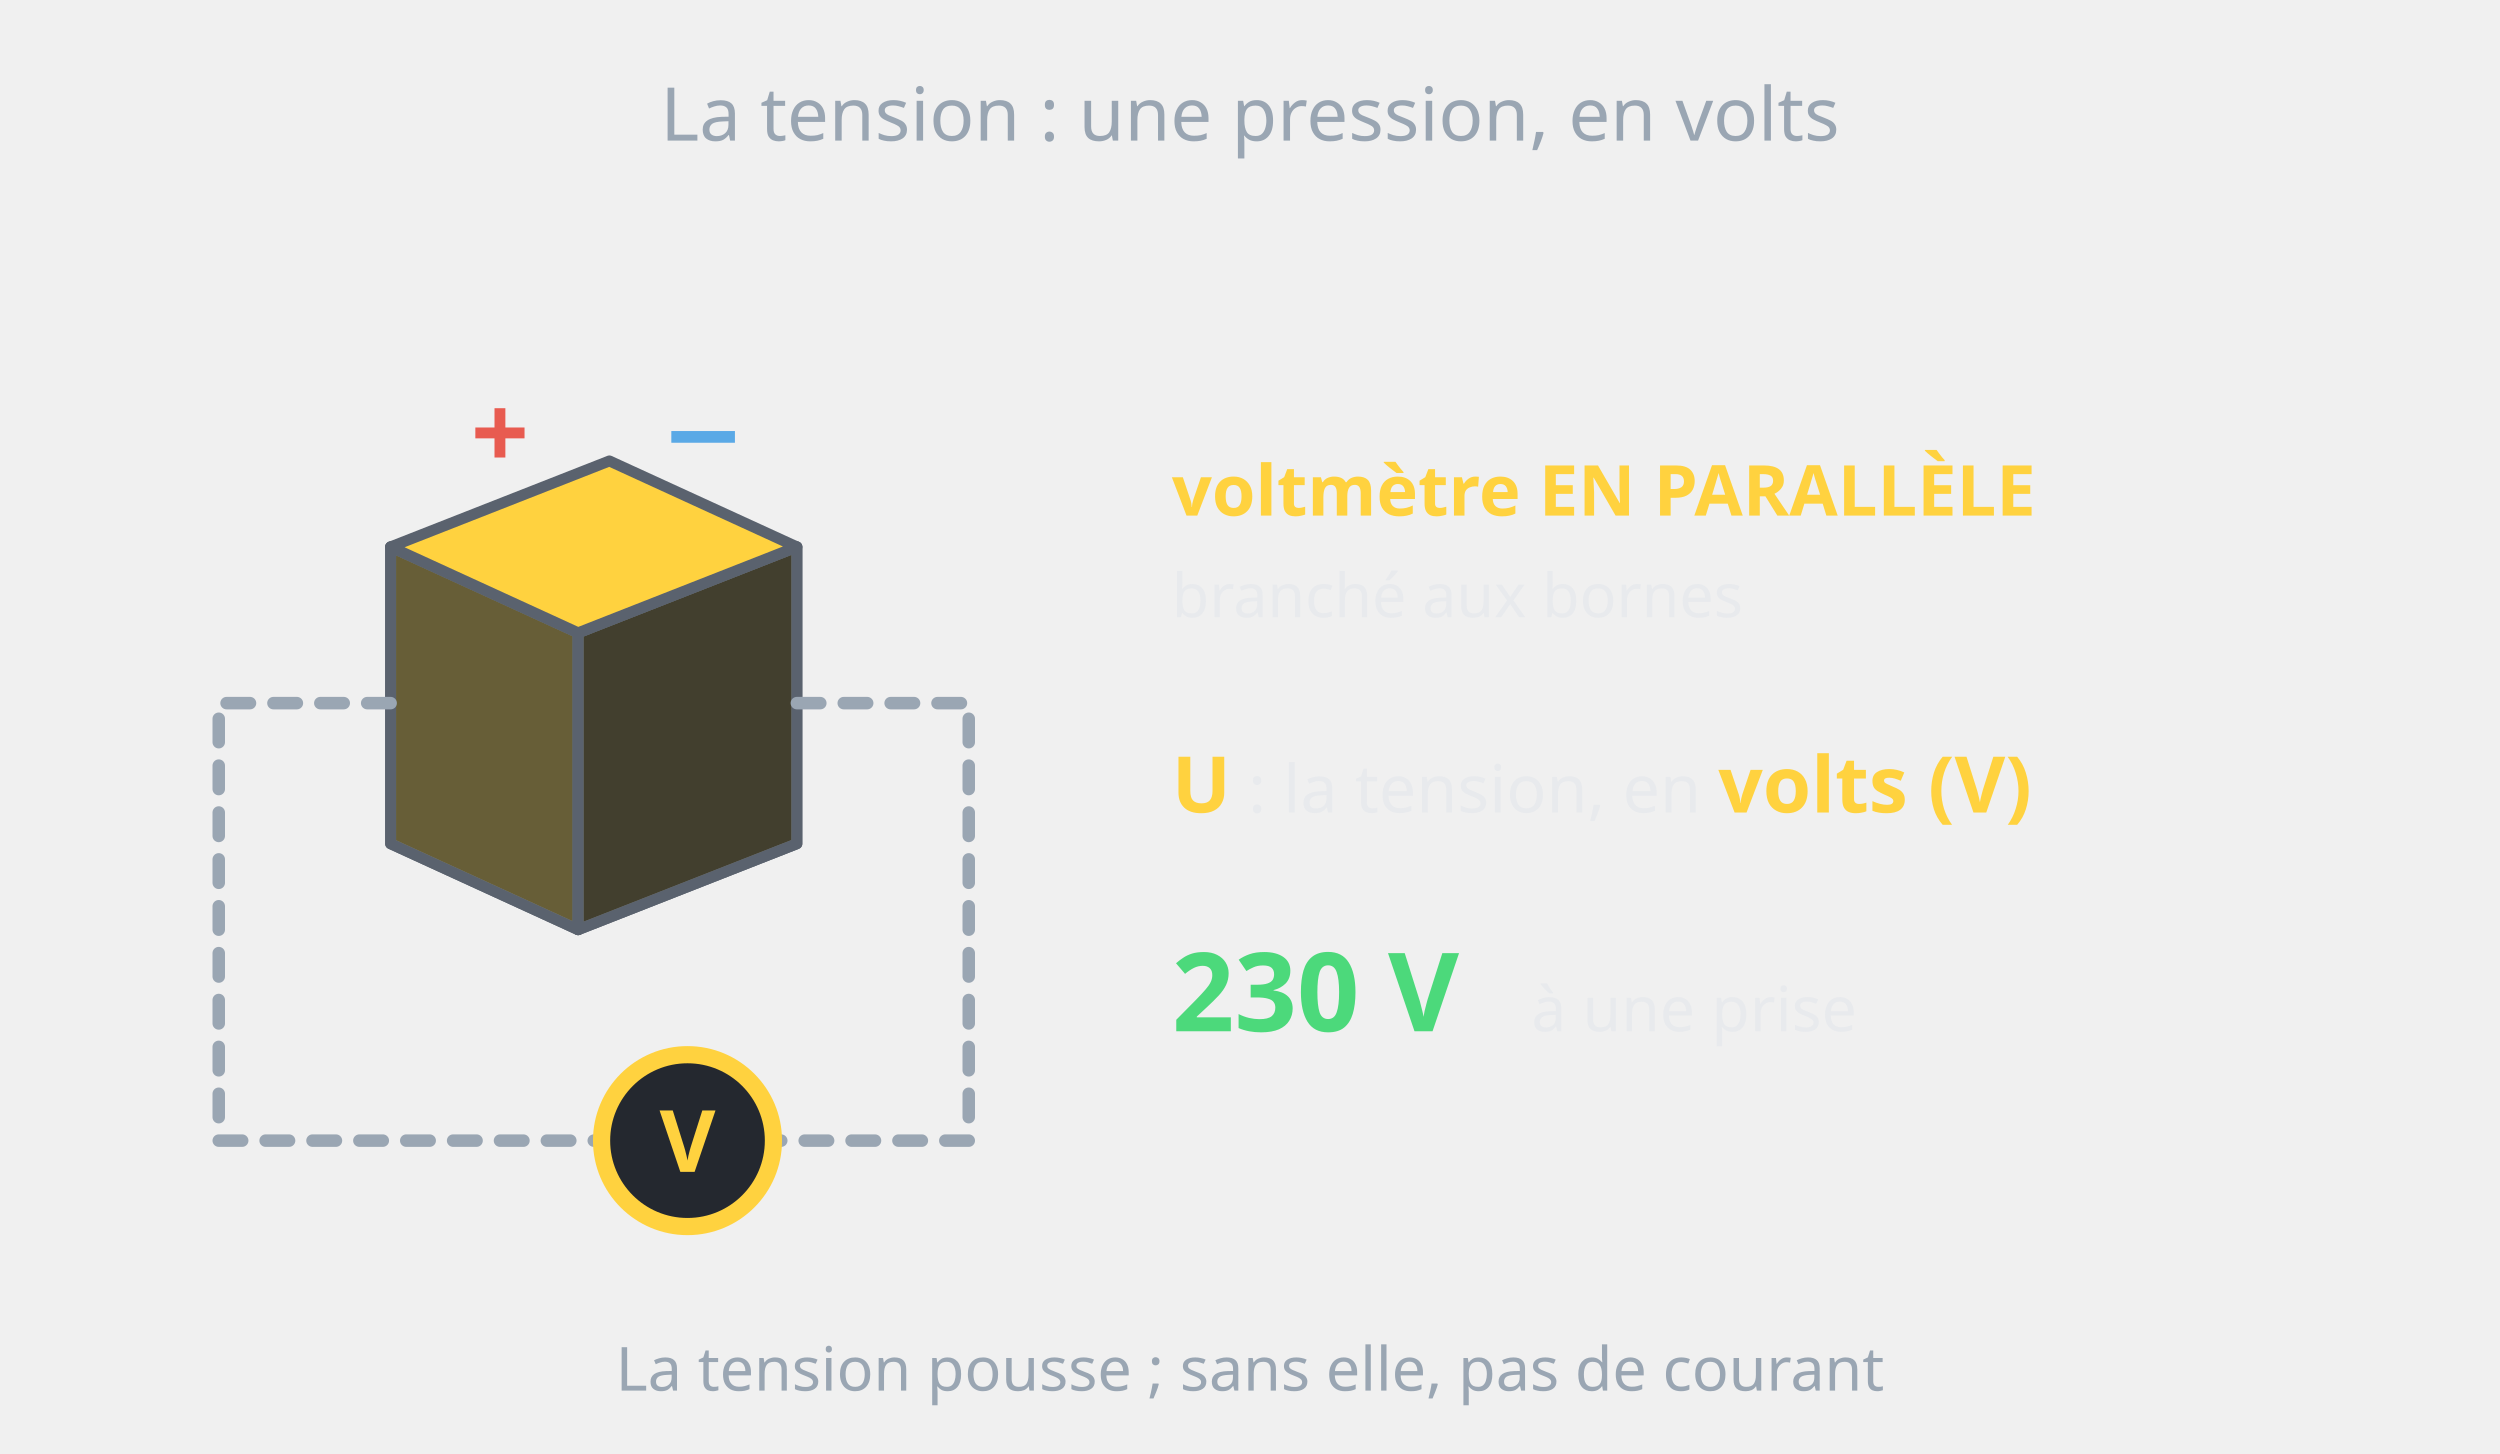
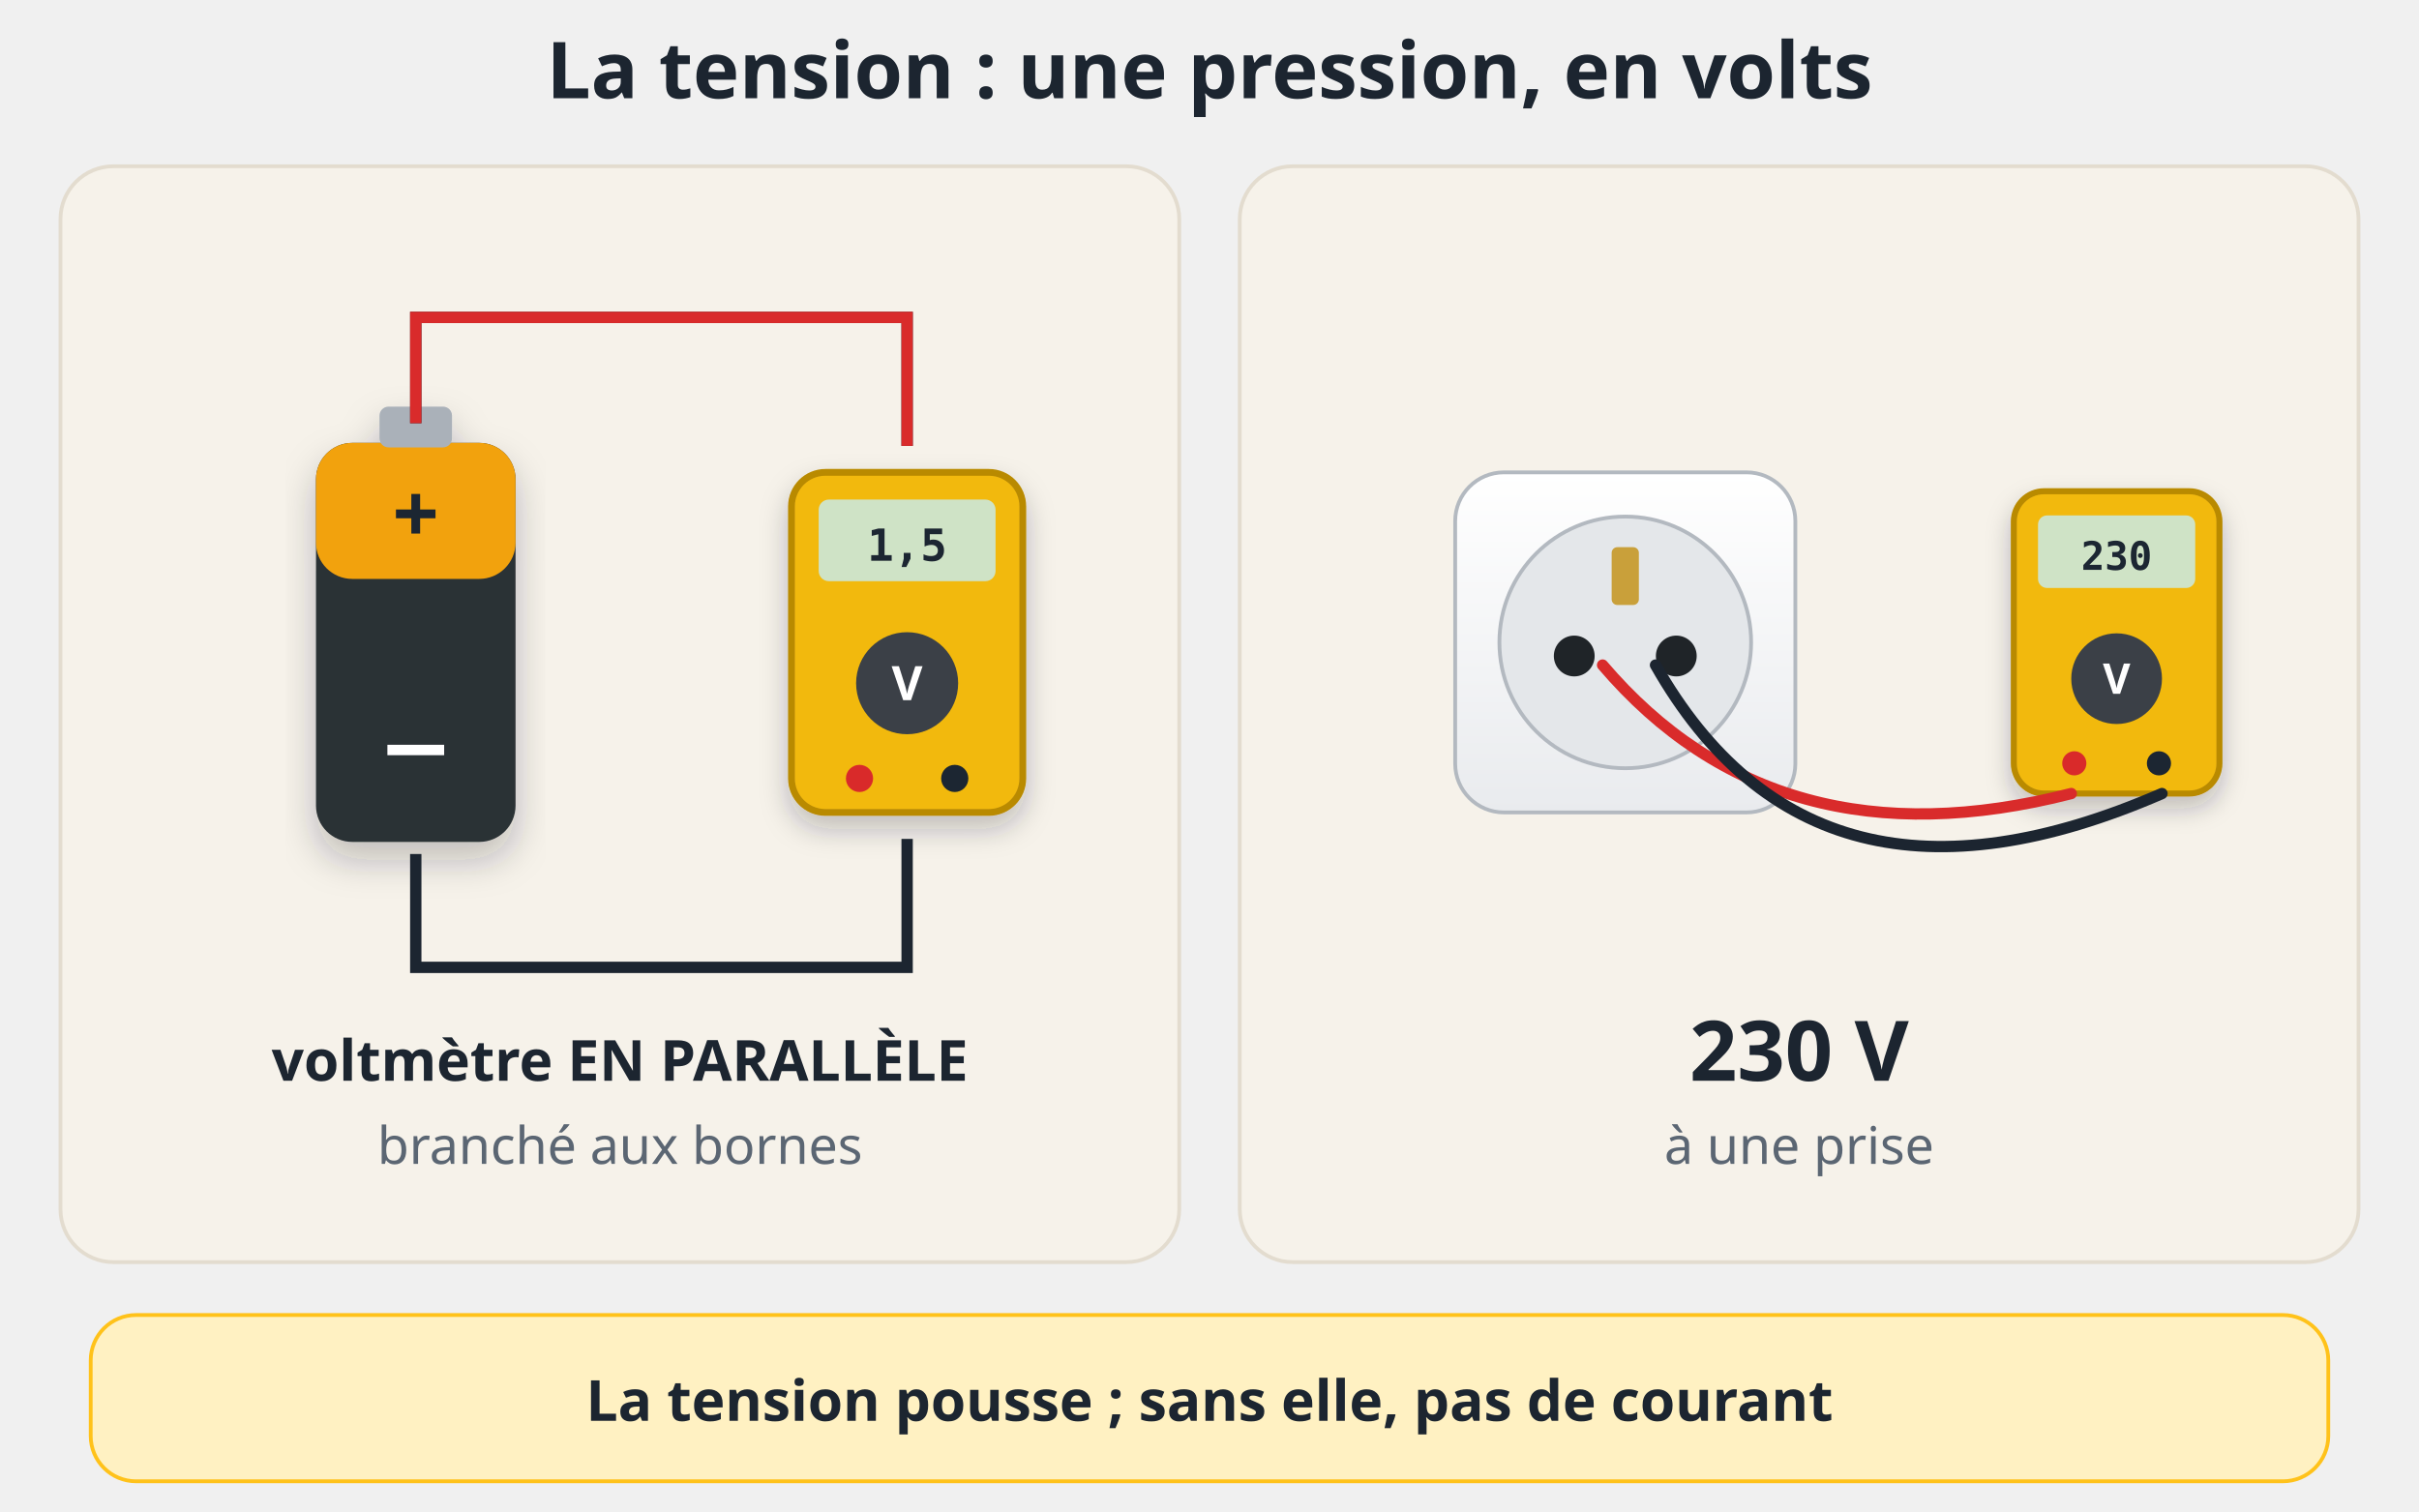
- <svg xmlns="http://www.w3.org/2000/svg" viewBox="0 0 320 186" font-family="'Segoe UI',system-ui,sans-serif" role="img" aria-label="La tension est la pression qui pousse les électrons, en volts ; le voltmètre se branche en parallèle, aux bornes ; une prise délivre 230 V">
-   <text x="160" y="18" text-anchor="middle" font-size="9.5" fill="#9aa6b3" font-weight="normal">La tension : une pression, en volts</text>
-   <polygon points="50,70 74,81 74,119 50,108" fill="#262c34" stroke="#5a626e" stroke-width="1.4" stroke-linejoin="round" />
-   <polygon points="50,70 74,81 74,119 50,108" fill="#ffd23f" fill-opacity="0.3" stroke="#5a626e" stroke-width="1.4" stroke-linejoin="round" />
-   <polygon points="74,81 102,70 102,108 74,119" fill="#1f242b" stroke="#5a626e" stroke-width="1.4" stroke-linejoin="round" />
-   <polygon points="74,81 102,70 102,108 74,119" fill="#ffd23f" fill-opacity="0.16" stroke="#5a626e" stroke-width="1.4" stroke-linejoin="round" />
-   <polygon points="50,70 78,59 102,70 74,81" fill="#ffd23f" stroke="#5a626e" stroke-width="1.4" stroke-linejoin="round" />
-   <text x="64" y="60" text-anchor="middle" font-size="13" fill="#e85b50" font-weight="bold">+</text>
-   <text x="90" y="60" text-anchor="middle" font-size="13" fill="#5aa9e6" font-weight="bold">−</text>
-   <polyline points="50,90 28,90 28,146 76,146" fill="none" stroke="#9aa6b3" stroke-width="1.6" stroke-linecap="round" stroke-linejoin="round" stroke-dasharray="3 3" />
-   <polyline points="102,90 124,90 124,146 100,146" fill="none" stroke="#9aa6b3" stroke-width="1.6" stroke-linecap="round" stroke-linejoin="round" stroke-dasharray="3 3" />
-   <circle cx="88" cy="146" r="11" fill="#24282f" stroke="#ffd23f" stroke-width="2.2" />
-   <text x="88" y="150" text-anchor="middle" font-size="11" fill="#ffd23f" font-weight="bold">V</text>
-   <text x="150" y="66" text-anchor="start" font-size="9" fill="#ffd23f" font-weight="bold">voltmètre EN PARALLÈLE</text>
-   <text x="150" y="79" text-anchor="start" font-size="7.8" fill="#e8eaed" font-weight="normal">branché aux bornes</text>
-   <text x="150" y="104" text-anchor="start" font-size="8.5" fill="#e8eaed" font-weight="normal">
-     <tspan fill="#ffd23f" font-weight="bold" font-size="10">U</tspan> : la tension, en <tspan fill="#ffd23f" font-weight="bold" font-size="10">volts (V)</tspan>
-   </text>
-   <text x="150" y="132" text-anchor="start" font-size="14" fill="#4cd97b" font-weight="bold">230 V</text>
-   <text x="196" y="132" text-anchor="start" font-size="8" fill="#e8eaed" font-weight="normal">à une prise</text>
-   <text x="160" y="178" text-anchor="middle" font-size="7.8" fill="#9aa6b3" font-weight="normal">La tension pousse ; sans elle, pas de courant</text>
+ <svg xmlns="http://www.w3.org/2000/svg" viewBox="0 0 640 400" font-family="'Segoe UI',system-ui,sans-serif" role="img" aria-label="La tension est une pression, en volts. Le voltmètre se branche en parallèle, aux bornes de l'élément. À une prise de courant : 230 V">
+   <defs>
+     <linearGradient id="corps" x1="0" y1="0" x2="1" y2="0">
+       <stop offset="0" stop-color="#eef0f2" />
+       <stop offset=".5" stop-color="#fdfdfd" />
+       <stop offset="1" stop-color="#dfe2e6" />
+     </linearGradient>
+     <linearGradient id="nez" x1="0" y1="0" x2="0" y2="1">
+       <stop offset="0" stop-color="#ffffff" />
+       <stop offset="1" stop-color="#e9ebee" />
+     </linearGradient>
+     <linearGradient id="manette" x1="0" y1="0" x2="0" y2="1">
+       <stop offset="0" stop-color="#4a5058" />
+       <stop offset="1" stop-color="#23272c" />
+     </linearGradient>
+     <radialGradient id="vis" cx=".4" cy=".35" r=".7">
+       <stop offset="0" stop-color="#f1f2f4" />
+       <stop offset="1" stop-color="#8d949c" />
+     </radialGradient>
+     <linearGradient id="cuivreH" x1="0" y1="0" x2="0" y2="1">
+       <stop offset="0" stop-color="#f0b77a" />
+       <stop offset=".5" stop-color="#c9782f" />
+       <stop offset="1" stop-color="#8f4f17" />
+     </linearGradient>
+     <linearGradient id="cuivreV" x1="0" y1="0" x2="1" y2="0">
+       <stop offset="0" stop-color="#8f4f17" />
+       <stop offset=".45" stop-color="#f0b77a" />
+       <stop offset="1" stop-color="#9a5a1f" />
+     </linearGradient>
+     <linearGradient id="acierH" x1="0" y1="0" x2="0" y2="1">
+       <stop offset="0" stop-color="#f4f5f7" />
+       <stop offset=".5" stop-color="#aab1b9" />
+       <stop offset="1" stop-color="#7d858e" />
+     </linearGradient>
+     <linearGradient id="cylH" x1="0" y1="0" x2="0" y2="1">
+       <stop offset="0" stop-color="#d9dde1" />
+       <stop offset=".35" stop-color="#ffffff" />
+       <stop offset="1" stop-color="#c3c8ce" />
+     </linearGradient>
+     <linearGradient id="gaineV" x1="0" y1="0" x2="1" y2="0">
+       <stop offset="0" stop-color="#a81d1d" />
+       <stop offset=".4" stop-color="#ef4a4a" />
+       <stop offset="1" stop-color="#b02020" />
+     </linearGradient>
+     <linearGradient id="chaud" x1="0" y1="0" x2="1" y2="0">
+       <stop offset="0" stop-color="#3a3f46" />
+       <stop offset=".5" stop-color="#e8590c" />
+       <stop offset="1" stop-color="#ff3b1f" />
+     </linearGradient>
+     <linearGradient id="icta" x1="0" y1="0" x2="0" y2="1">
+       <stop offset="0" stop-color="#8d949c" />
+       <stop offset=".3" stop-color="#dfe3e7" />
+       <stop offset="1" stop-color="#6b727a" />
+     </linearGradient>
+     <linearGradient id="tpc" x1="0" y1="0" x2="0" y2="1">
+       <stop offset="0" stop-color="#b02020" />
+       <stop offset=".3" stop-color="#ff6b5e" />
+       <stop offset="1" stop-color="#8e1414" />
+     </linearGradient>
+     <linearGradient id="irl" x1="0" y1="0" x2="0" y2="1">
+       <stop offset="0" stop-color="#aab1b9" />
+       <stop offset=".3" stop-color="#f1f3f5" />
+       <stop offset="1" stop-color="#8d949c" />
+     </linearGradient>
+     <linearGradient id="terre" x1="0" y1="0" x2="0" y2="1">
+       <stop offset="0" stop-color="#c9a877" />
+       <stop offset="1" stop-color="#a98557" />
+     </linearGradient>
+     <pattern id="vj" width="16" height="16" patternUnits="userSpaceOnUse" patternTransform="rotate(35)">
+       <rect width="16" height="16" fill="#2e9e4f" />
+       <rect width="7" height="16" fill="#f2d21a" />
+     </pattern>
+     <filter id="ombre" x="-15%" y="-15%" width="130%" height="140%">
+       <feDropShadow dx="0" dy="4" stdDeviation="4" flood-color="#1b2430" flood-opacity=".25" />
+     </filter>
+     <g id="borne">
+       <rect x="-12" y="-12" width="24" height="24" rx="4" fill="#2b3036" />
+       <circle r="8" fill="url(#vis)" />
+       <rect x="-6" y="-1.2" width="12" height="2.4" rx="1" fill="#5a616a" transform="rotate(-25)" />
+     </g>
+     <linearGradient id="cellule" x1="0" y1="0" x2="1" y2="1">
+       <stop offset="0" stop-color="#2b4a8a" />
+       <stop offset="1" stop-color="#16285a" />
+     </linearGradient>
+     <linearGradient id="cuve" x1="0" y1="0" x2="0" y2="1">
+       <stop offset="0" stop-color="#ff6b5e" />
+       <stop offset=".55" stop-color="#ffb3a0" />
+       <stop offset="1" stop-color="#7fb8f0" />
+     </linearGradient>
+   </defs>
+   <text x="320.0" y="26" text-anchor="middle" font-size="20.8" font-weight="800" fill="#1c2530">La tension : une pression, en volts</text>
+   <rect x="16" y="44" width="296" height="290" rx="14" fill="#f6f2ea" stroke="#e3dccf" />
+   <rect x="328" y="44" width="296" height="290" rx="14" fill="#f6f2ea" stroke="#e3dccf" />
+   <g transform="translate(110 170) scale(1.2)" filter="url(#ombre)">
+     <rect x="-22" y="-44" width="44" height="88" rx="8" fill="#2b3036" />
+     <rect x="-22" y="-44" width="44" height="30" rx="8" fill="#f2a20c" />
+     <rect x="-8" y="-52" width="16" height="9" rx="2" fill="#aab1b9" />
+     <text x="0" y="-22" text-anchor="middle" font-size="18" font-weight="800" fill="#1c2530">+</text>
+     <text x="0" y="30" text-anchor="middle" font-size="20" font-weight="800" fill="#fff">−</text>
+   </g>
+   <g transform="translate(240 170) scale(0.9)" filter="url(#ombre)">
+     <rect x="-34" y="-50" width="68" height="100" rx="10" fill="#f2b90c" stroke="#b98a05" stroke-width="2" />
+     <rect x="-26" y="-42" width="52" height="24" rx="3" fill="#cfe3c6" />
+     <text x="0" y="-24" text-anchor="middle" font-size="13" font-weight="800" font-family="monospace" fill="#1c2530">1,5</text>
+     <circle cx="0" cy="12" r="15" fill="#3a3f46" />
+     <text x="0" y="17" text-anchor="middle" font-size="14" font-weight="800" fill="#fff">V</text>
+     <circle cx="-14" cy="40" r="4" fill="#d92b2b" />
+     <circle cx="14" cy="40" r="4" fill="#1c2530" />
+   </g>
+   <path d="M110 112 V84 H240 V118 M110 226 V256 H240 V222" fill="none" stroke="#1c2530" stroke-width="3" />
+   <path d="M110 112 V84 H240 V118" fill="none" stroke="#d92b2b" stroke-width="3" />
+   <text x="164" y="286" text-anchor="middle" font-size="15.0" font-weight="800" fill="#1c2530">voltmètre EN PARALLÈLE</text>
+   <text x="164" y="308" text-anchor="middle" font-size="13.7" font-weight="500" fill="#5b6673">branché aux bornes</text>
+   <rect x="385.0" y="125.0" width="90" height="90" rx="12.9" fill="url(#nez)" stroke="#b3b9c0" />
+   <circle cx="430" cy="170" r="33.3" fill="#e4e7ea" stroke="#b3b9c0" />
+   <circle cx="416.5" cy="173.6" r="5.4" fill="#1f2428" />
+   <circle cx="443.5" cy="173.6" r="5.4" fill="#1f2428" />
+   <rect x="426.4" y="144.8" width="7.2" height="15.3" rx="1.5" fill="#c9a03a" />
+   <g transform="translate(560 170) scale(0.8)" filter="url(#ombre)">
+     <rect x="-34" y="-50" width="68" height="100" rx="10" fill="#f2b90c" stroke="#b98a05" stroke-width="2" />
+     <rect x="-26" y="-42" width="52" height="24" rx="3" fill="#cfe3c6" />
+     <text x="0" y="-24" text-anchor="middle" font-size="13" font-weight="800" font-family="monospace" fill="#1c2530">230</text>
+     <circle cx="0" cy="12" r="15" fill="#3a3f46" />
+     <text x="0" y="17" text-anchor="middle" font-size="14" font-weight="800" fill="#fff">V</text>
+     <circle cx="-14" cy="40" r="4" fill="#d92b2b" />
+     <circle cx="14" cy="40" r="4" fill="#1c2530" />
+   </g>
+   <path d="M424 176 Q470 230 548 210" fill="none" stroke="#d92b2b" stroke-width="3" stroke-linejoin="round" stroke-linecap="round" />
+   <path d="M438 176 Q480 250 572 210" fill="none" stroke="#1c2530" stroke-width="3" stroke-linejoin="round" stroke-linecap="round" />
+   <text x="476" y="286" text-anchor="middle" font-size="22.1" font-weight="800" fill="#1c2530">230 V</text>
+   <text x="476" y="308" text-anchor="middle" font-size="13.7" font-weight="500" fill="#5b6673">à une prise</text>
+   <rect x="24" y="348" width="592" height="44" rx="12" fill="#fff1c2" stroke="#ffc21a" />
+   <text x="320" y="376.0" text-anchor="middle" font-size="15.0" font-weight="800" fill="#1c2530">La tension pousse ; sans elle, pas de courant</text>
</svg>
